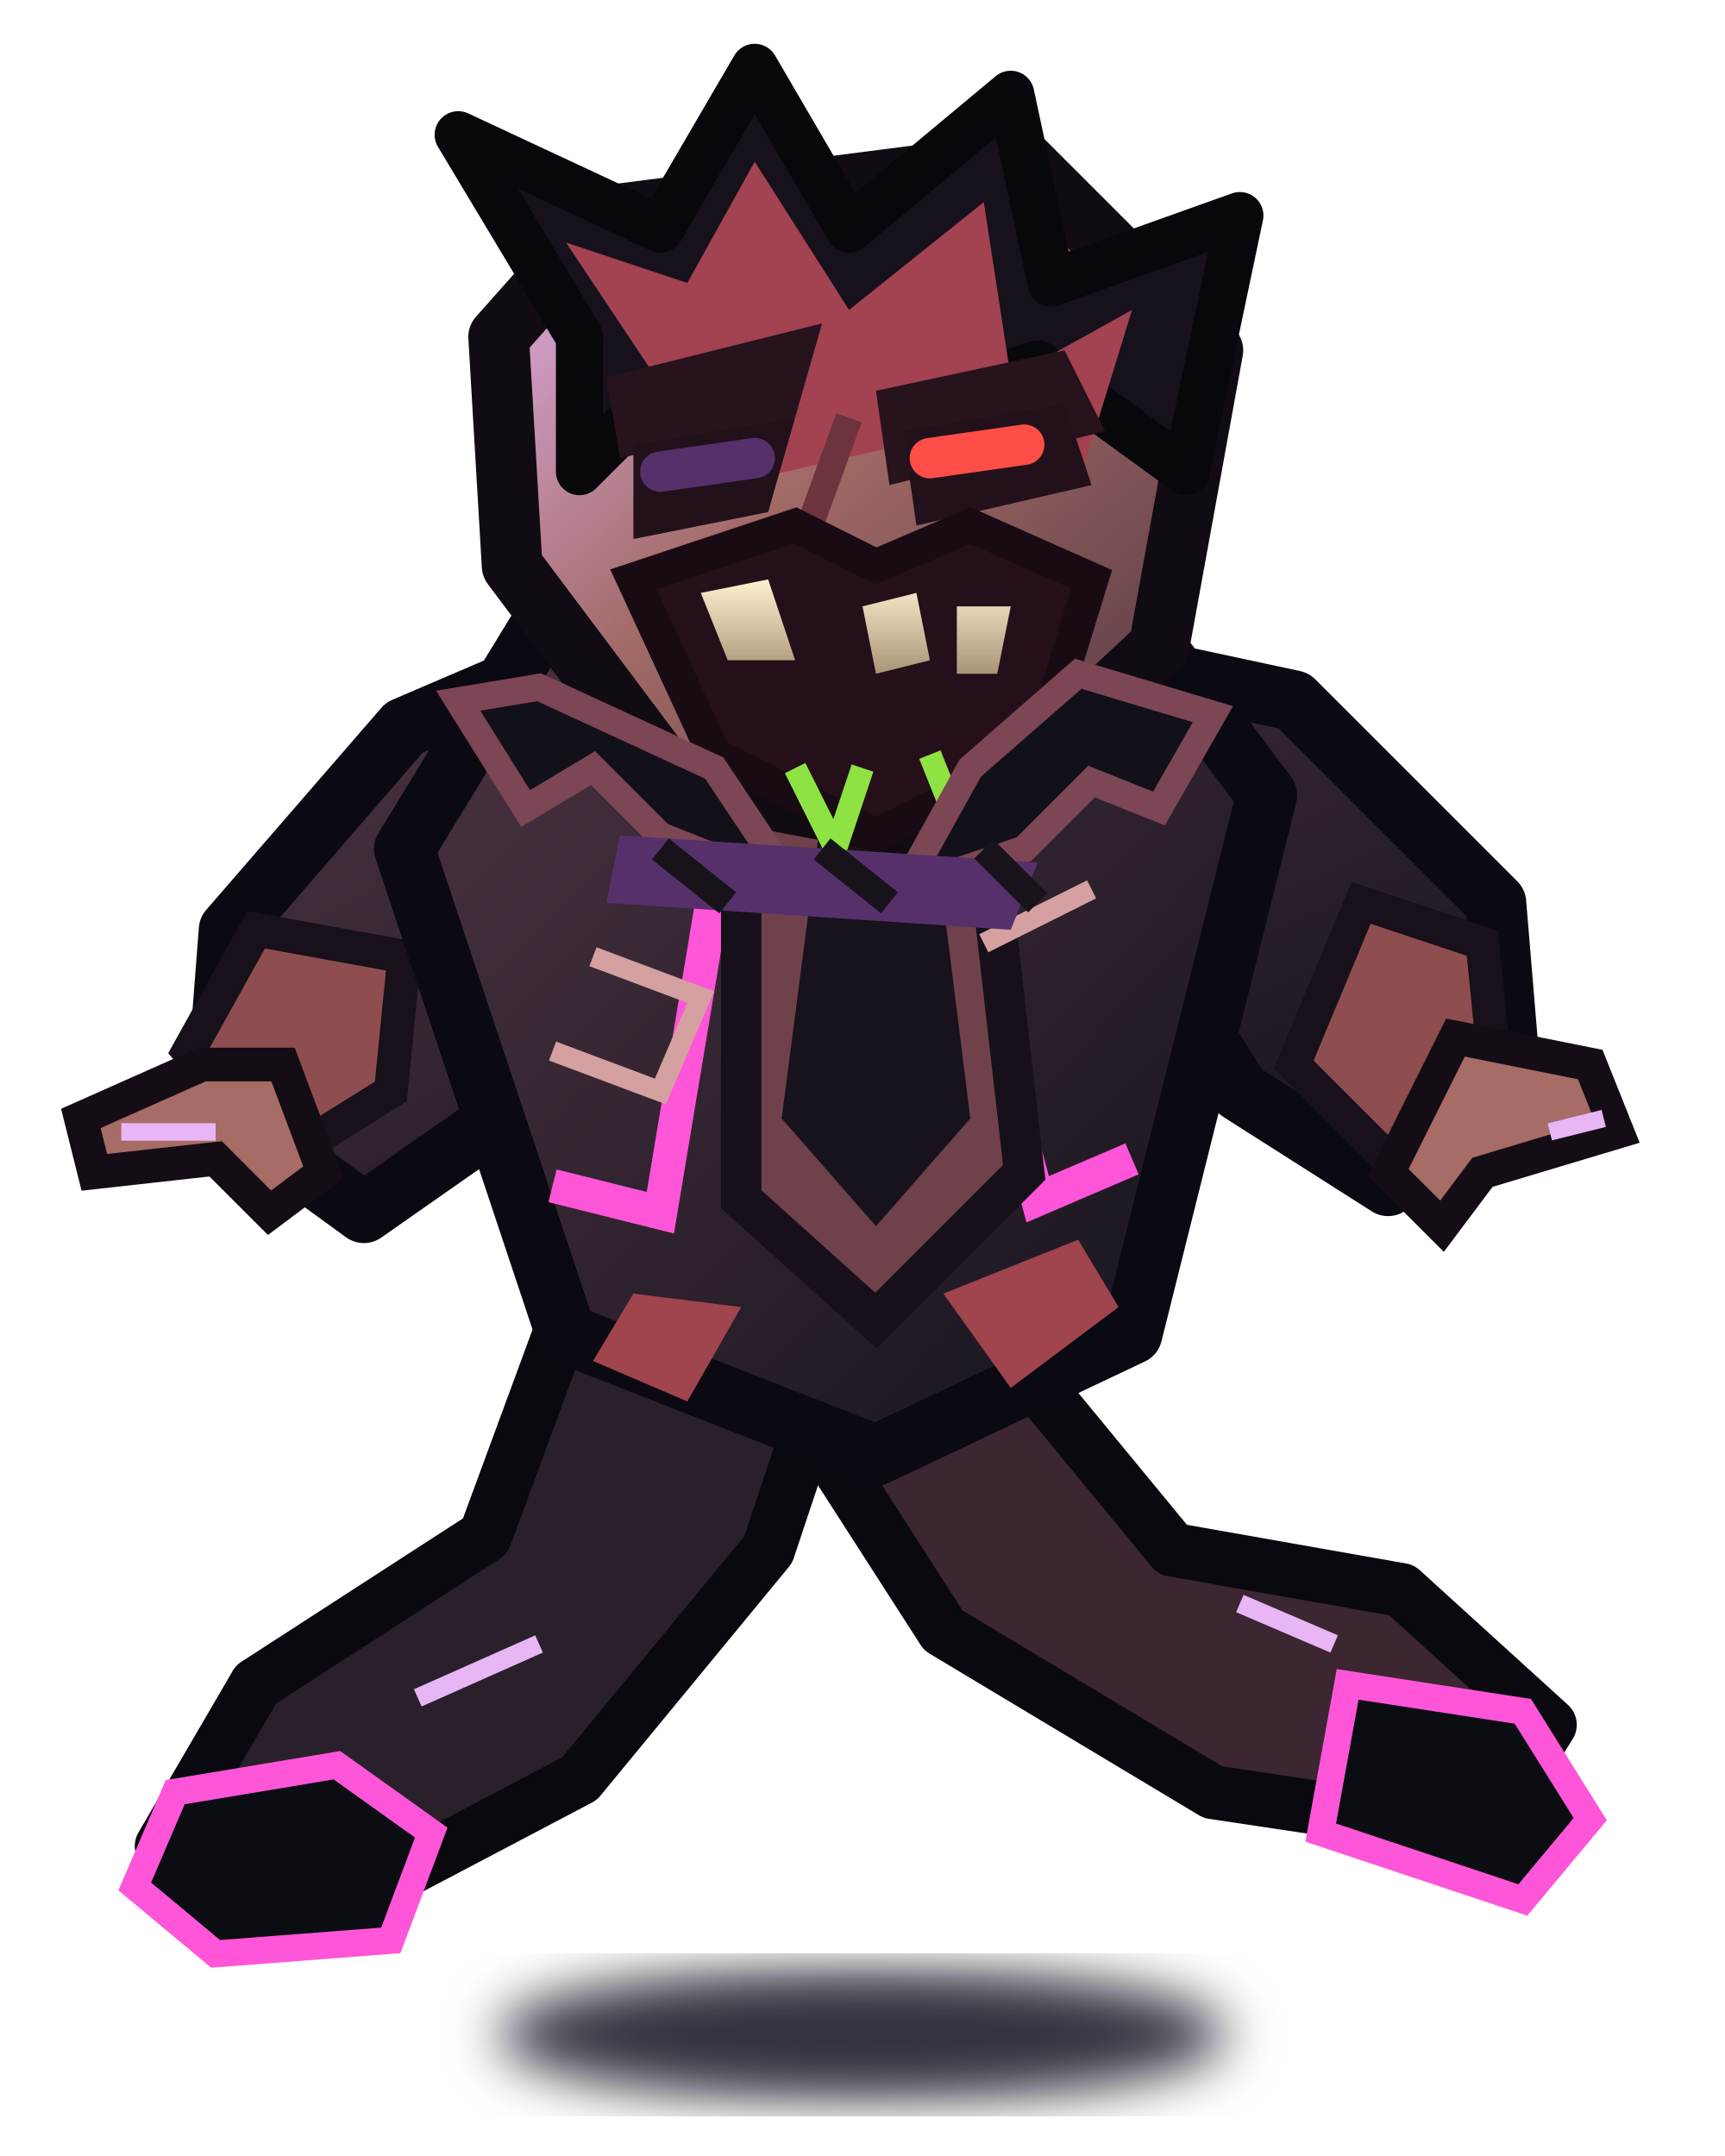
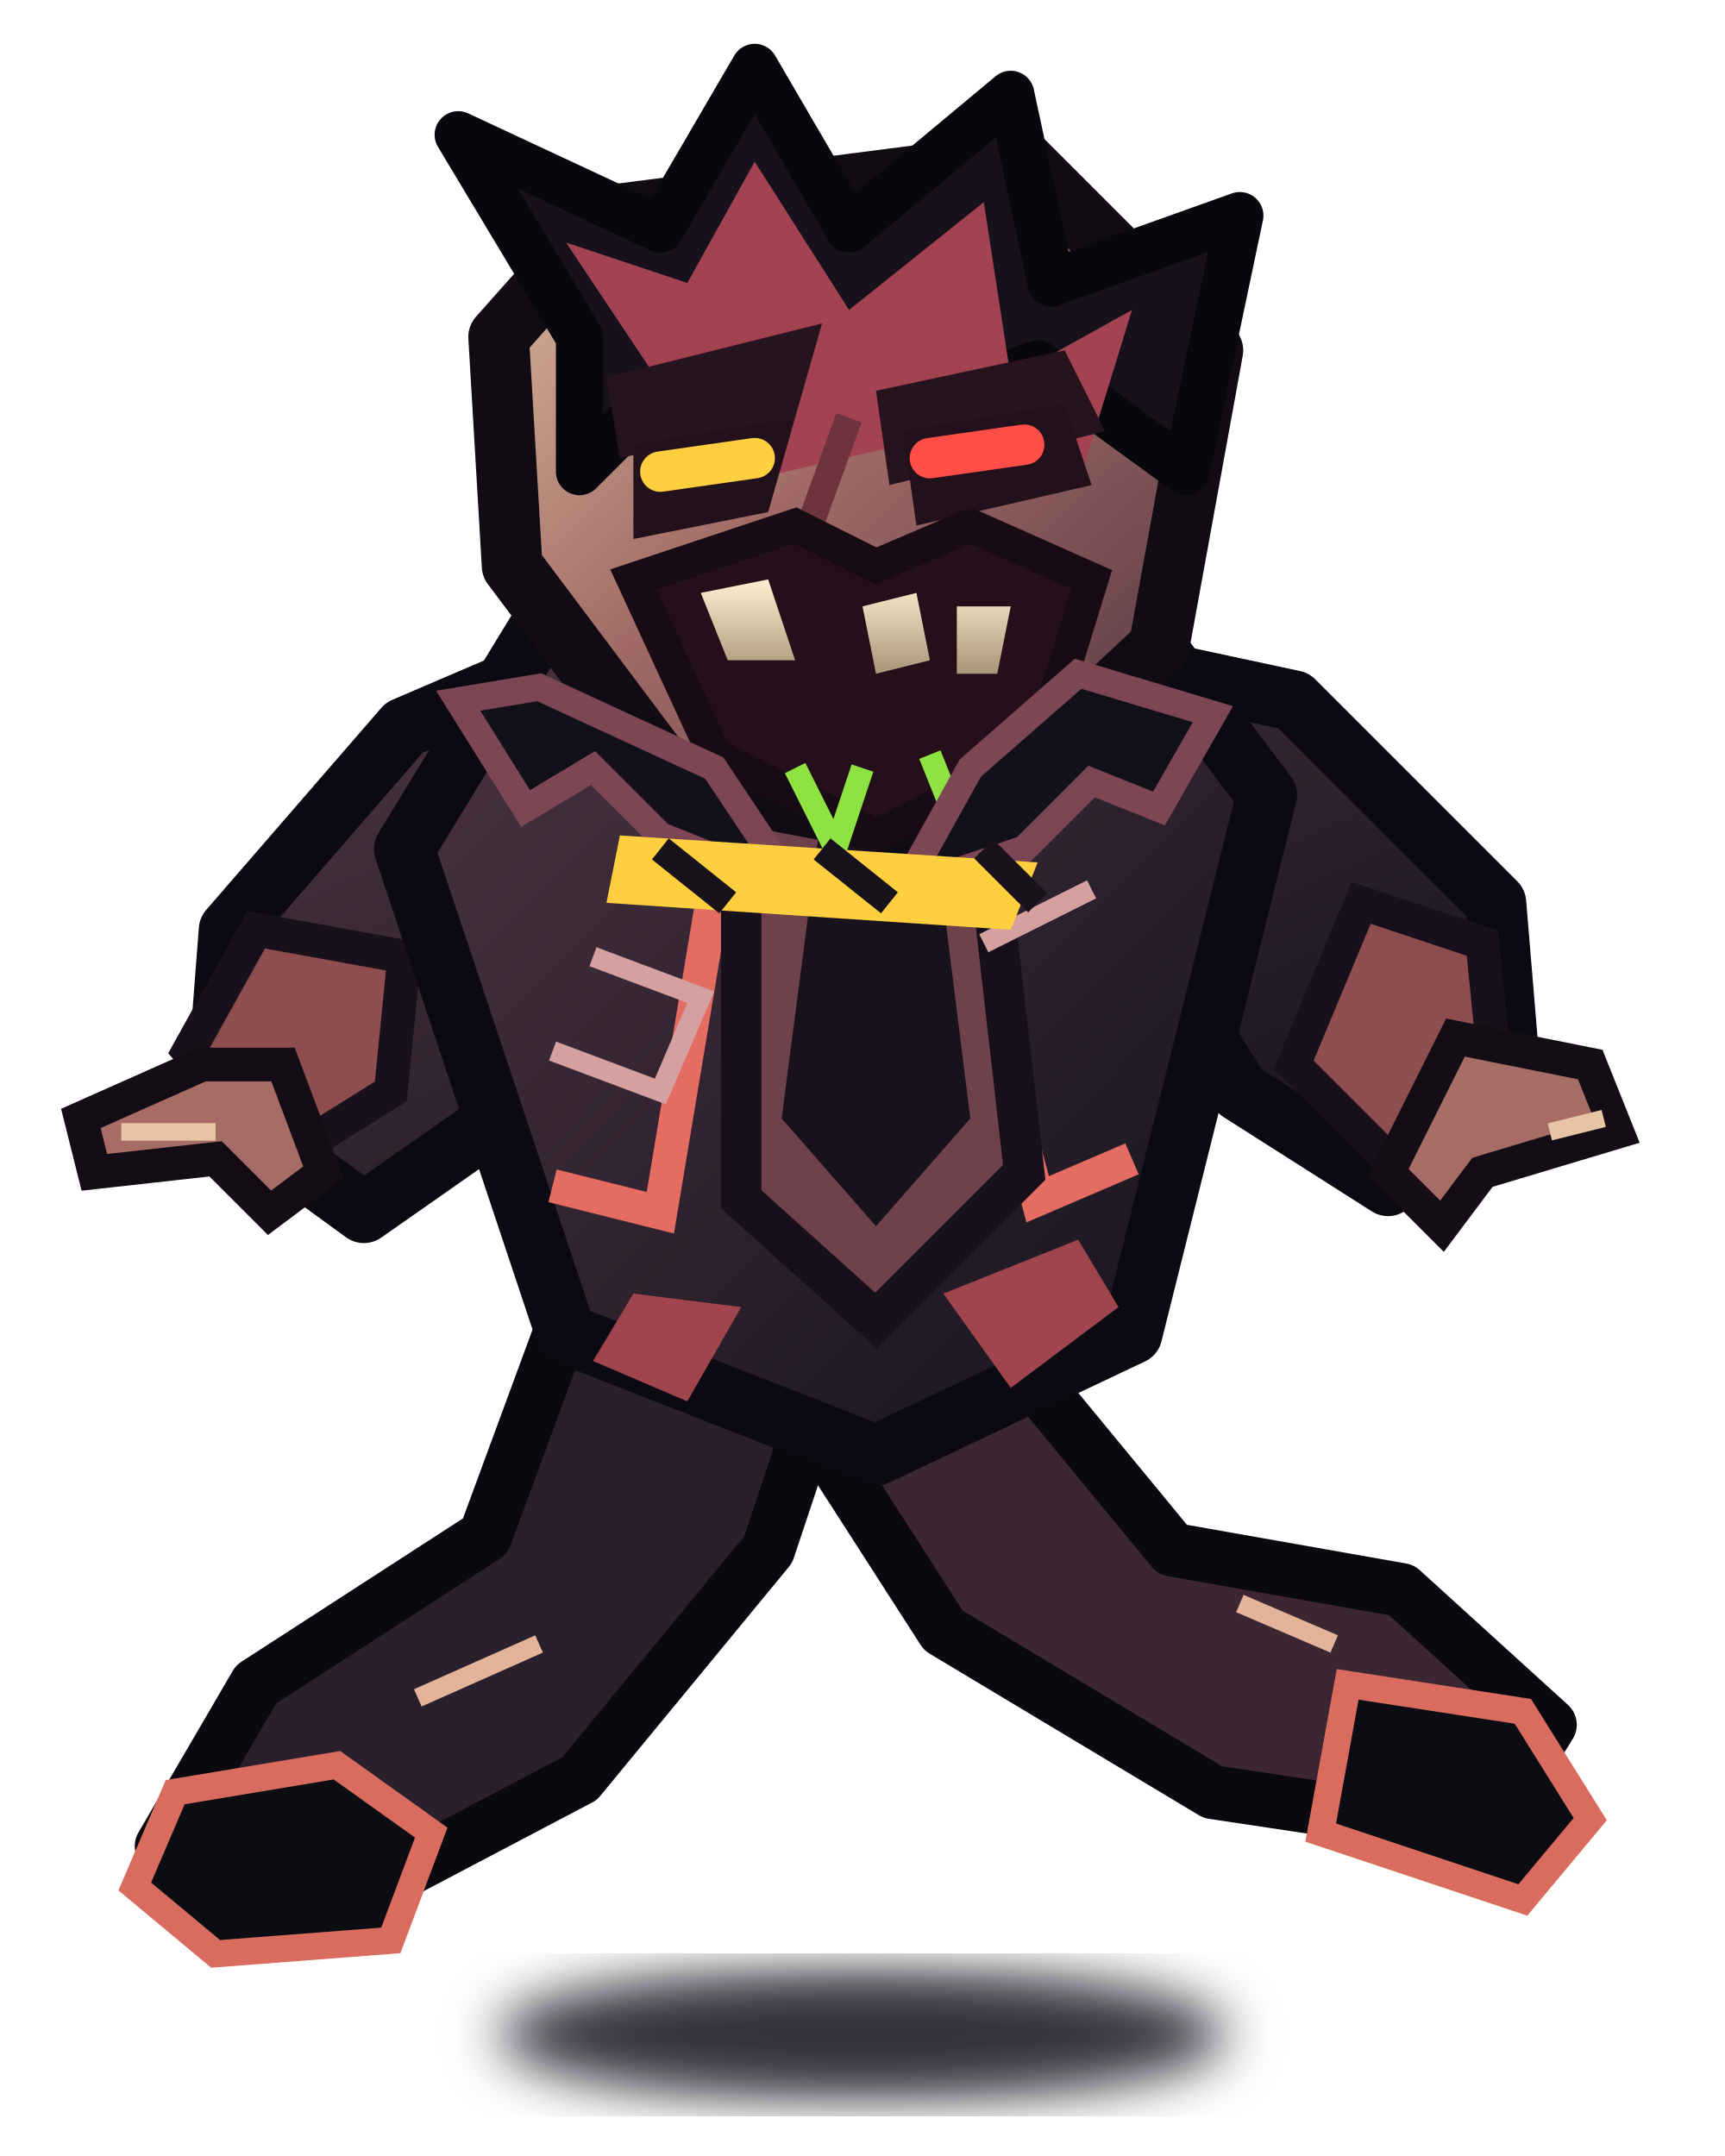
<svg xmlns="http://www.w3.org/2000/svg" viewBox="0 0 128 160">
  <defs>
    <linearGradient id="skin" x1="0" y1="0" x2="1" y2="1">
-       <stop stop-color="#e8b5f5" />
+       <stop stop-color="#e0c0a0" />
      <stop offset=".45" stop-color="#a16a66" />
      <stop offset="1" stop-color="#4c313e" />
    </linearGradient>
    <linearGradient id="rags" x1="0" y1="0" x2="1" y2="1">
      <stop stop-color="#4e3443" />
      <stop offset="1" stop-color="#12121b" />
    </linearGradient>
    <linearGradient id="bone" x1="0" y1="0" x2="0" y2="1">
      <stop stop-color="#fff0d1" />
      <stop offset="1" stop-color="#a99577" />
    </linearGradient>
    <filter id="shadow">
      <feGaussianBlur stdDeviation="2" />
    </filter>
  </defs>
  <ellipse cx="64" cy="151" rx="27" ry="5" fill="#020207" opacity=".8" filter="url(#shadow)" />
  <path d="m43 95-7 19-17 11-7 12 12 5 19-10 14-17 5-15z" fill="#29202b" stroke="#09090f" stroke-width="4" stroke-linejoin="round" />
  <path d="m73 98 14 17 17 3 11 10-5 8-20-3-20-12-9-14z" fill="#3b2631" stroke="#09090f" stroke-width="4" stroke-linejoin="round" />
-   <path d="m13 133 12-2 7 5-3 8-13 1-6-5zM100 125l13 2 5 8-5 6-15-5z" fill="#0c0c13" stroke="#ff55d8" stroke-width="2" />
-   <path d="m31 126 9-4m52-3 7 3" stroke="#e8b5f5" stroke-width="1.4" />
+   <path d="m13 133 12-2 7 5-3 8-13 1-6-5zM100 125l13 2 5 8-5 6-15-5z" fill="#0c0c13" stroke="#d96c5f" stroke-width="2" />
+   <path d="m31 126 9-4m52-3 7 3" stroke="#e3b49a" stroke-width="1.4" />
  <path d="m44 48-14 6-13 15-1 13 11 8 10-7 11-17M82 49l14 3 15 15 1 12-9 9-11-7-10-16" fill="url(#rags)" stroke="#0b0911" stroke-width="4.5" stroke-linejoin="round" />
  <path d="m19 69 11 2-1 10-8 5-7-8zM101 67l9 3 1 10-8 6-7-7z" fill="#8e4e4f" stroke="#18101a" stroke-width="2.5" />
  <path d="m41 45 41-2 12 16-10 40-19 9-23-9-12-36z" fill="url(#rags)" stroke="#0b0911" stroke-width="4.5" stroke-linejoin="round" />
-   <path d="m44 55 10 5-5 30-8-2m37-32-8 7 7 26 7-3" fill="none" stroke="#ff55d8" stroke-width="2.5" />
+   <path d="m44 55 10 5-5 30-8-2m37-32-8 7 7 26 7-3" fill="none" stroke="#e56c62" stroke-width="2.5" />
  <path d="m55 53 17-1 4 35-11 11-10-9z" fill="#6f414b" stroke="#17101a" stroke-width="3" />
  <path d="m61 60 8-1 3 24-7 8-7-8z" fill="#17121c" />
  <path d="m44 71 8 3-3 7-8-3m32-8 8-4" fill="none" stroke="#d4a0a0" stroke-width="1.5" />
  <path d="m47 96 8 1-4 7-7-3m26-5 10-4 3 5-8 6" fill="#a0444d" />
  <path d="m54 44 1 12 9 7 8-9-1-12z" fill="#804c50" stroke="#1b1119" stroke-width="2.5" />
  <path d="m45 16 31-4 14 14-4 22-15 14-21-4-12-16-1-17z" fill="url(#skin)" stroke="#110b13" stroke-width="4.5" stroke-linejoin="round" />
  <path d="m43 25-9-15 15 7 7-12 7 12 12-10 3 14 14-5-4 19-11-8-12 4-14-4-8 8z" fill="#17111c" stroke="#07070c" stroke-width="3.5" stroke-linejoin="round" />
  <path d="m42 18 9 3 5-9 7 11 10-8 2 13 9-5-4 13-13-3-13 3z" fill="#a34251" />
  <path d="m45 28 16-4-2 7-13 3m19-5 14-3 3 6-16 4z" fill="#26131e" />
  <path d="m47 33 12-2-2 7-10 2zM67 32l12-2 2 6-13 3z" fill="#22111a" />
-   <path d="m49 35 7-1" stroke="#56306b" stroke-width="3" stroke-linecap="round" />
+   <path d="m49 35 7-1" stroke="#ffcf3f" stroke-width="3" stroke-linecap="round" />
  <path d="m69 34 7-1" stroke="#ff4e47" stroke-width="3" stroke-linecap="round" />
  <path d="m63 31-4 11 4 2" fill="none" stroke="#6e343e" stroke-width="2" />
  <path d="m47 43 12-4 6 3 7-3 9 4-4 13-12 6-12-6z" fill="#250f1a" stroke="#190b13" stroke-width="2.5" />
  <path d="m52 44 5-1 2 6-5 0m10-4 4-1 1 5-4 1m6-5 4 0-1 5-3 0" fill="url(#bone)" />
  <path d="m59 57 3 6 2-6m5-1 2 5" fill="none" stroke="#8ee342" stroke-width="1.7" />
  <path d="m40 51 13 6 6 9-10-4-5-5-5 3-5-8zM80 50l-8 7-5 9 9-3 5-5 5 2 4-7z" fill="#121019" stroke="#7d4654" stroke-width="2" />
-   <path d="m46 62 31 2-2 5-30-2z" fill="#56306b" />
+   <path d="m46 62 31 2-2 5-30-2z" fill="#ffcf3f" />
  <path d="m49 63 5 4m7-4 5 4m7-4 4 4" stroke="#18131a" stroke-width="2" />
  <path d="m15 79-9 4 1 4 9-1 4 4 4-3-3-8zM108 77l10 2 2 5-10 3-3 4-4-4z" fill="#a76c66" stroke="#140d15" stroke-width="2.5" />
-   <path d="m9 84 7 0m99 0 4-1" stroke="#e8b5f5" stroke-width="1.3" />
+   <path d="m9 84 7 0m99 0 4-1" stroke="#e7c4a4" stroke-width="1.3" />
</svg>
